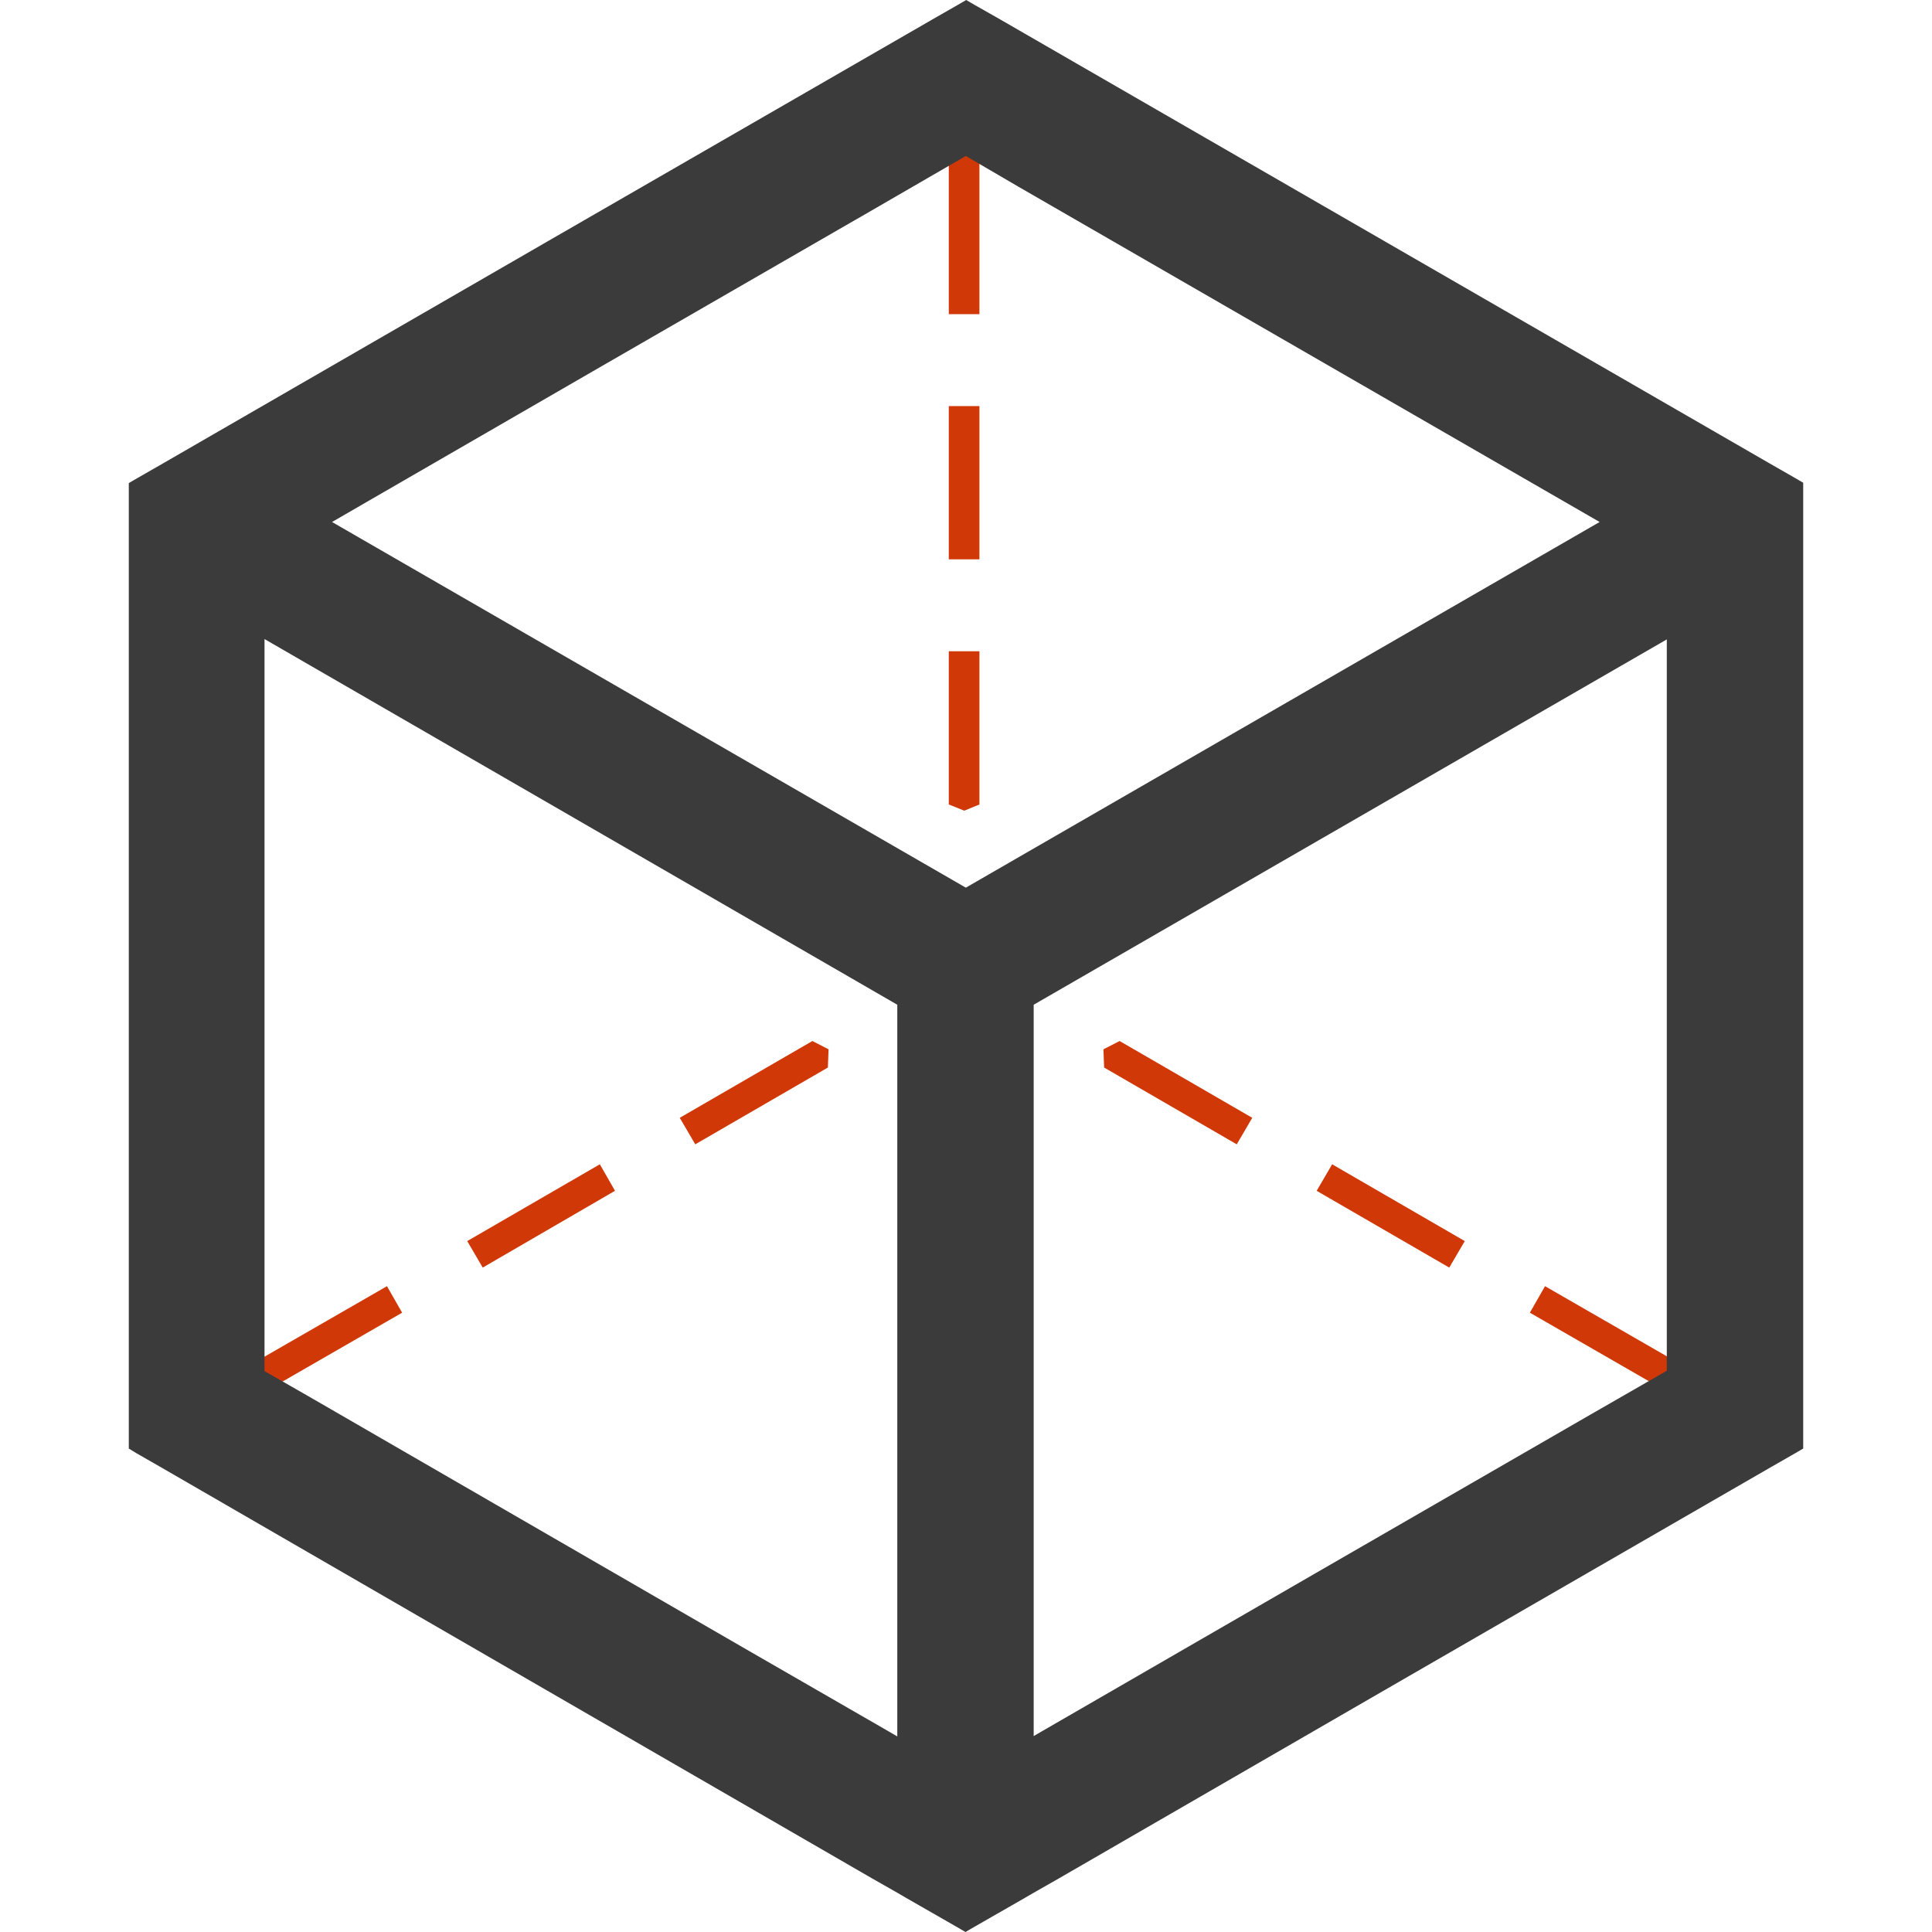
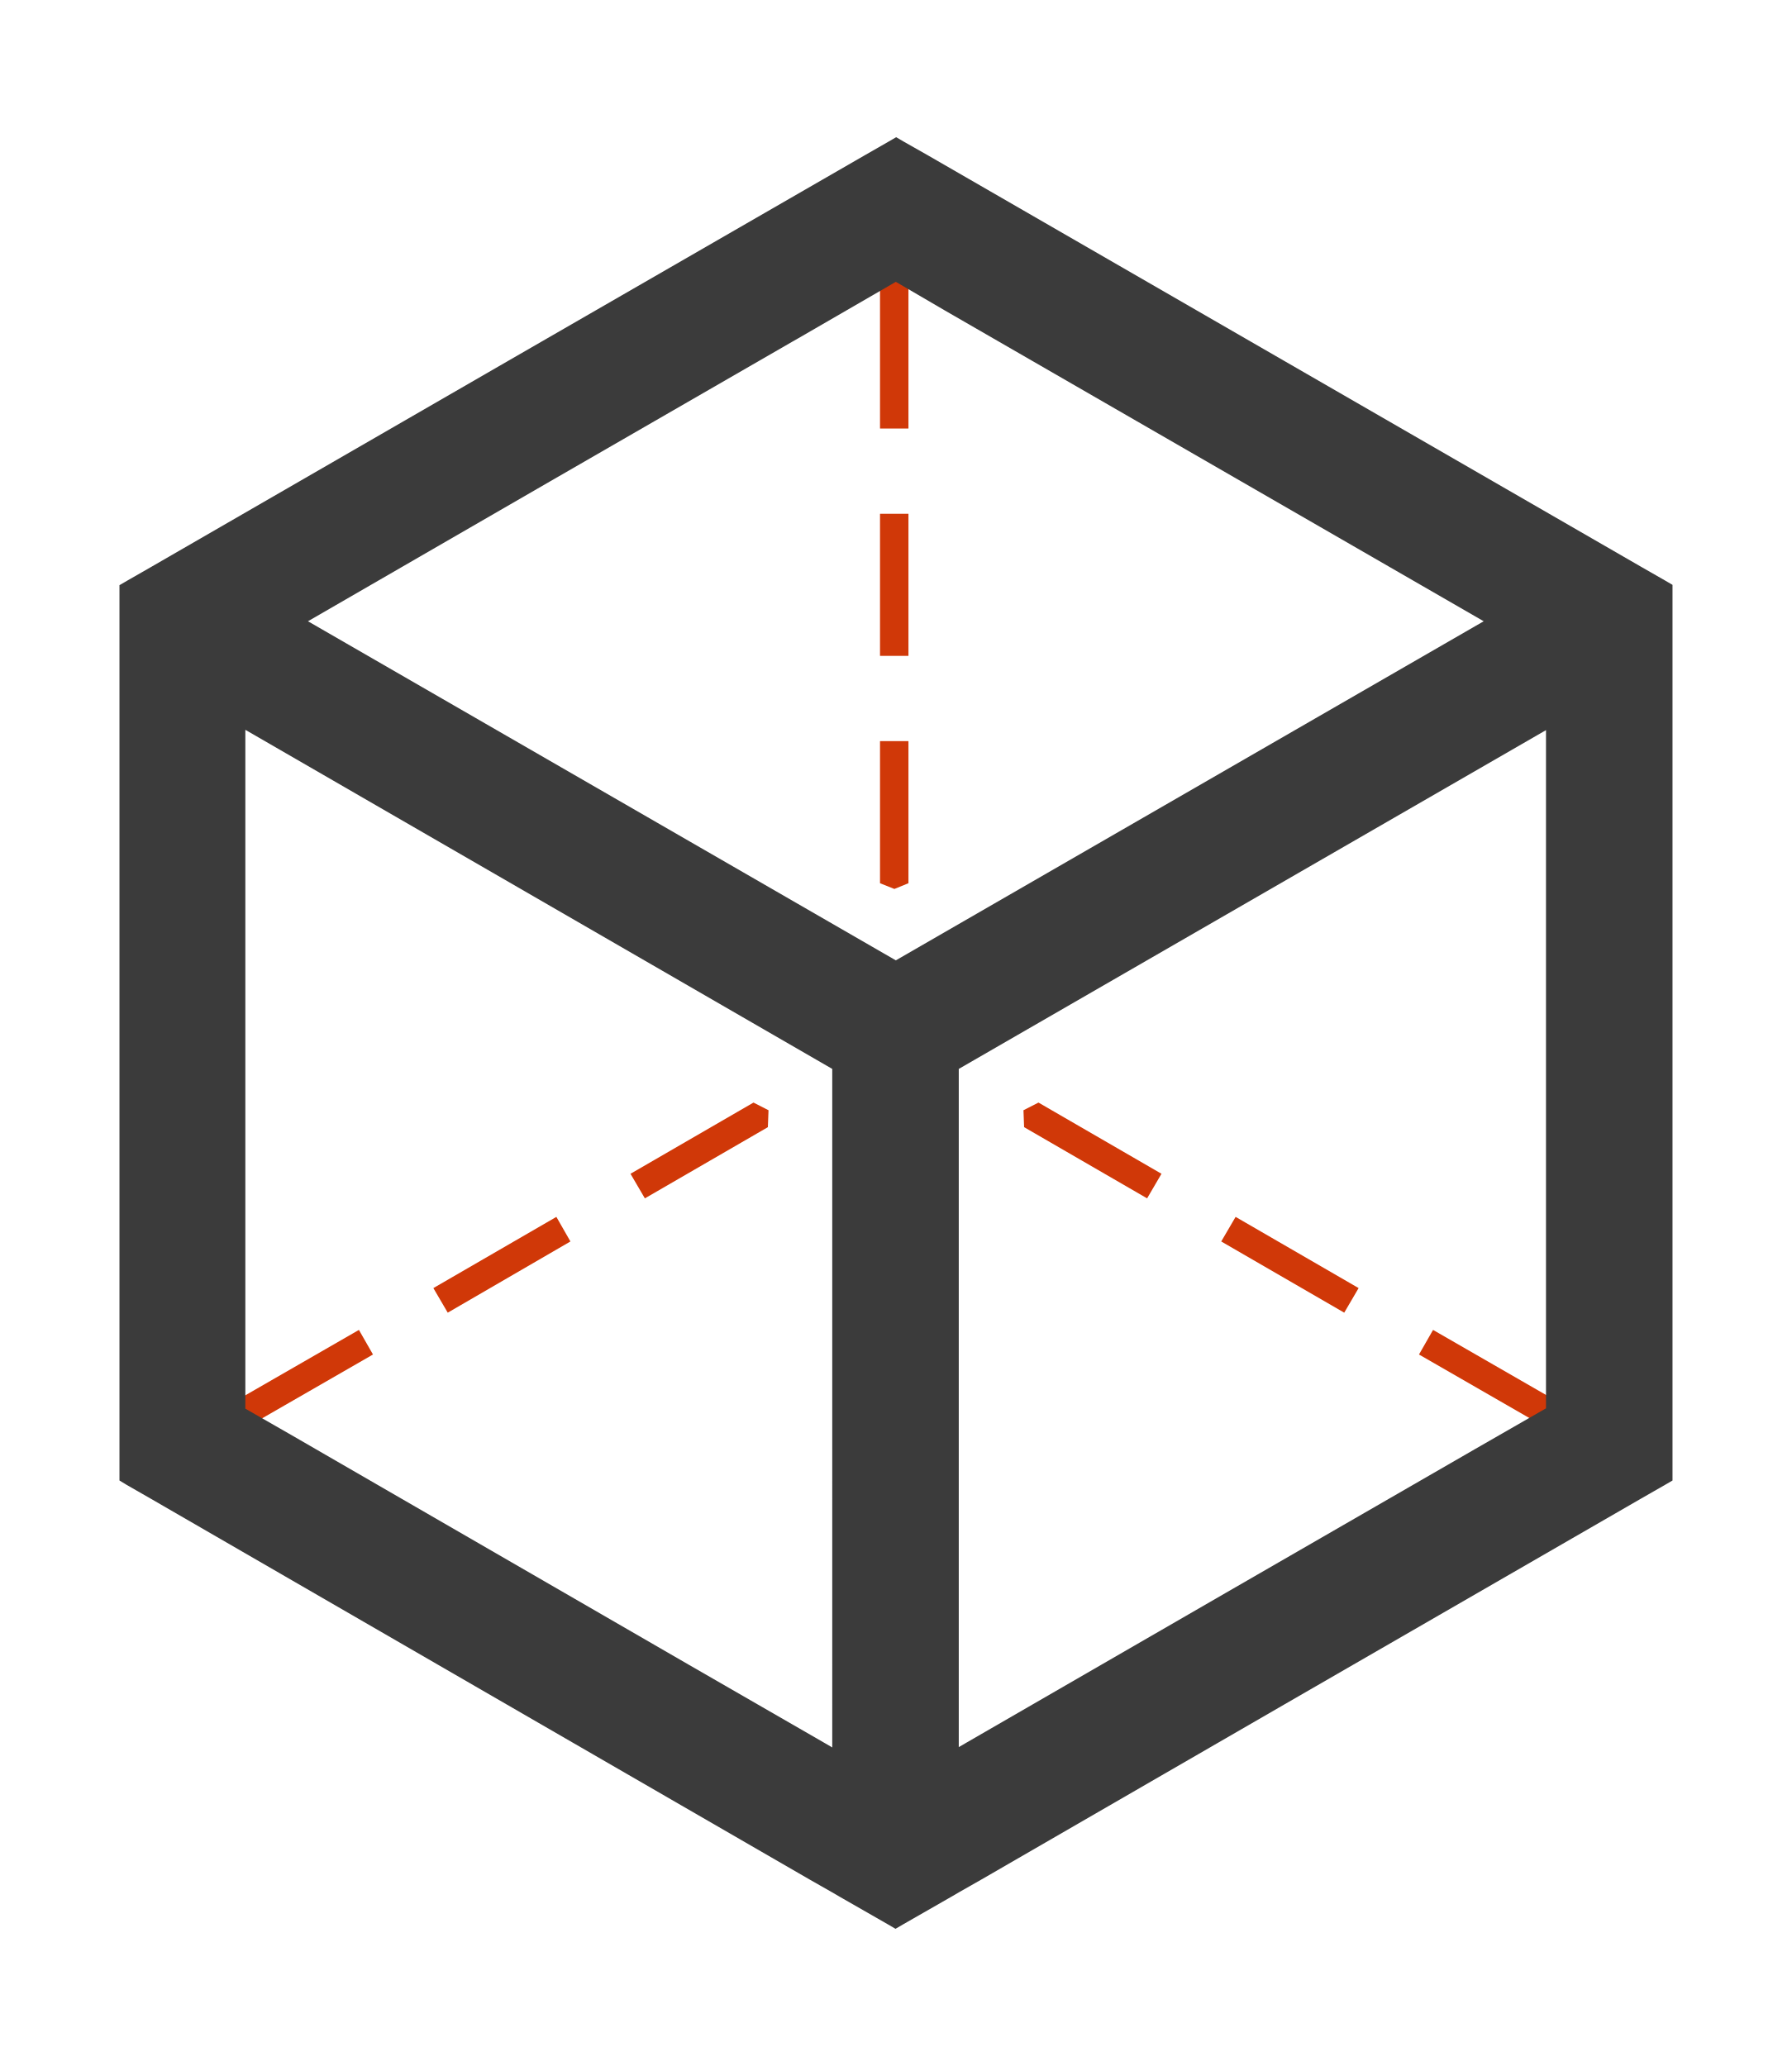
- <svg xmlns="http://www.w3.org/2000/svg" width="100%" height="100%" viewBox="0 0 600 600" version="1.2" xml:space="preserve" baseProfile="tiny-ps" fill-rule="evenodd" stroke-linejoin="round" stroke-miterlimit="2">
-   <g id="Cross">
-     <g>
-       <g id="g220">
-         <g id="g250">
-           <path id="polygon200" d="M257.318,325.866L257.104,331.534L215.919,355.38L211.105,347.146L252.29,323.3L257.318,325.866Z" fill="rgb(208,56,8)" fill-rule="nonzero" />
-           <path id="polygon202" d="M76.532,424.565L81.239,432.799L124.884,407.669L120.177,399.436L76.532,424.565Z" fill="rgb(208,56,8)" fill-rule="nonzero" />
-           <path id="polygon204" d="M145.102,385.428L149.916,393.661L190.994,369.815L186.287,361.582L145.102,385.428Z" fill="rgb(208,56,8)" fill-rule="nonzero" />
-           <path id="polygon206" d="M384.082,355.38L388.896,347.146L347.711,323.3L342.683,325.866L342.897,331.534L384.082,355.38Z" fill="rgb(208,56,8)" fill-rule="nonzero" />
-           <path id="polygon208" d="M475.117,407.669L479.824,399.436L523.469,424.565L518.762,432.799L475.117,407.669Z" fill="rgb(208,56,8)" fill-rule="nonzero" />
-           <path id="polygon210" d="M408.9,369.815L413.714,361.582L454.899,385.428L450.085,393.661L408.9,369.815Z" fill="rgb(208,56,8)" fill-rule="nonzero" />
-           <rect id="polygon212" x="294.652" y="126.117" width="9.52" height="47.585" fill="rgb(208,56,8)" />
-           <path id="polygon214" d="M299.466,251.762L294.652,249.838L294.652,202.253L304.172,202.253L304.172,249.838L299.466,251.762Z" fill="rgb(208,56,8)" />
-           <rect id="polygon216" x="294.652" y="47.201" width="9.52" height="50.365" fill="rgb(208,56,8)" />
+ <svg xmlns="http://www.w3.org/2000/svg">
+   <svg xml:space="preserve" fill-rule="evenodd" stroke-linejoin="round" stroke-miterlimit="2" baseProfile="tiny-ps" version="1.2" viewBox="0 0 600 600">
+     <g id="SvgjsG1014">
+       <g id="SvgjsG1013">
+         <g id="SvgjsG1012">
+           <path id="SvgjsPath1011" fill="#D03808" fill-rule="nonzero" d="m257.318 325.866-.214 5.668-41.185 23.846-4.814-8.234L252.29 323.3l5.028 2.566Z" />
+           <path id="SvgjsPath1010" fill="#D03808" fill-rule="nonzero" d="m76.532 424.565 4.707 8.234 43.645-25.13-4.707-8.233-43.645 25.129Z" />
+           <path id="SvgjsPath1009" fill="#D03808" fill-rule="nonzero" d="m145.102 385.428 4.814 8.233 41.078-23.846-4.707-8.233-41.185 23.846Z" />
+           <path id="SvgjsPath1008" fill="#D03808" fill-rule="nonzero" d="m384.082 355.38 4.814-8.234-41.185-23.846-5.028 2.566.214 5.668 41.185 23.846Z" />
+           <path id="SvgjsPath1007" fill="#D03808" fill-rule="nonzero" d="m475.117 407.669 4.707-8.233 43.645 25.129-4.707 8.234-43.645-25.13Z" />
+           <path id="SvgjsPath1006" fill="#D03808" fill-rule="nonzero" d="m408.9 369.815 4.814-8.233 41.185 23.846-4.814 8.233-41.185-23.846Z" />
+           <path id="SvgjsRect1005" fill="#D03808" d="M294.652 126.117h9.52v47.585h-9.52z" />
+           <path id="SvgjsPath1004" fill="#D03808" d="m299.466 251.762-4.814-1.924v-47.585h9.52v47.585l-4.706 1.924Z" />
+           <path id="SvgjsRect1003" fill="#D03808" d="M294.652 47.201h9.52v50.365h-9.52z" />
        </g>
      </g>
-       <g id="g173">
-         <path id="path171" d="M310.537,5.988L549.41,143.824L557.433,148.422L560,149.919L560,449.864L557.433,451.361L549.41,455.959L429.92,524.93L328.724,583.425L321.021,587.81L321.021,539.155L323.589,537.658L408.739,488.466L493.998,439.277L517.639,425.697L517.639,198.573L321.021,312.028L321.021,587.81L318.454,589.307L302.408,598.503L299.841,600L297.273,598.503L281.227,589.307L278.66,587.81L278.66,548.016L278.659,312.028L82.148,198.466L82.148,425.804L97.445,434.572L230.629,511.567L276.092,537.765L278.66,539.262L278.66,587.81L270.958,583.425L169.76,524.93L50.484,455.959L42.461,451.361L40,449.864L40,150.026L42.568,148.529L50.591,143.931C130.179,97.95 209.875,51.969 289.463,6.095L297.487,1.497L300.054,0L302.621,1.497L310.537,5.988ZM103.115,162.109L299.947,275.671L496.779,162.109L316.421,58.064L299.947,48.44L267.427,67.26L265.18,68.543C211.159,99.661 157.137,130.885 103.115,162.109Z" fill="rgb(59,59,59)" fill-rule="nonzero" />
+       <g id="SvgjsG1002">
+         <path id="SvgjsPath1001" fill="#3B3B3B" fill-rule="nonzero" d="M310.537 5.988 549.41 143.824l8.023 4.598 2.567 1.497v299.945l-2.567 1.497-8.023 4.598-119.49 68.971-101.196 58.495-7.703 4.385v-48.655l2.568-1.497 85.15-49.192 85.259-49.189 23.641-13.58V198.573L321.021 312.028V587.81l-2.567 1.497-16.046 9.196-2.567 1.497-2.568-1.497-16.046-9.196-2.567-1.497v-39.794l-.001-235.988L82.148 198.466v227.338l15.297 8.768 133.184 76.995 45.463 26.198 2.568 1.497v48.548l-7.702-4.385L169.76 524.93 50.484 455.959l-8.023-4.598L40 449.864V150.026l2.568-1.497 8.023-4.598A273559.745 273559.745 0 0 1 289.463 6.095l8.024-4.598L300.054 0l2.567 1.497 7.916 4.491ZM103.115 162.109l196.832 113.562 196.832-113.562L316.421 58.064l-16.474-9.624-32.52 18.82-2.247 1.283c-54.021 31.118-108.043 62.342-162.065 93.566Z" />
      </g>
    </g>
-   </g>
-   <g id="Cube" />
+   </svg>
+   <style>@media (prefers-color-scheme:light){:root{filter:none}}@media (prefers-color-scheme:dark){:root{filter:invert(100%)}}</style>
</svg>
